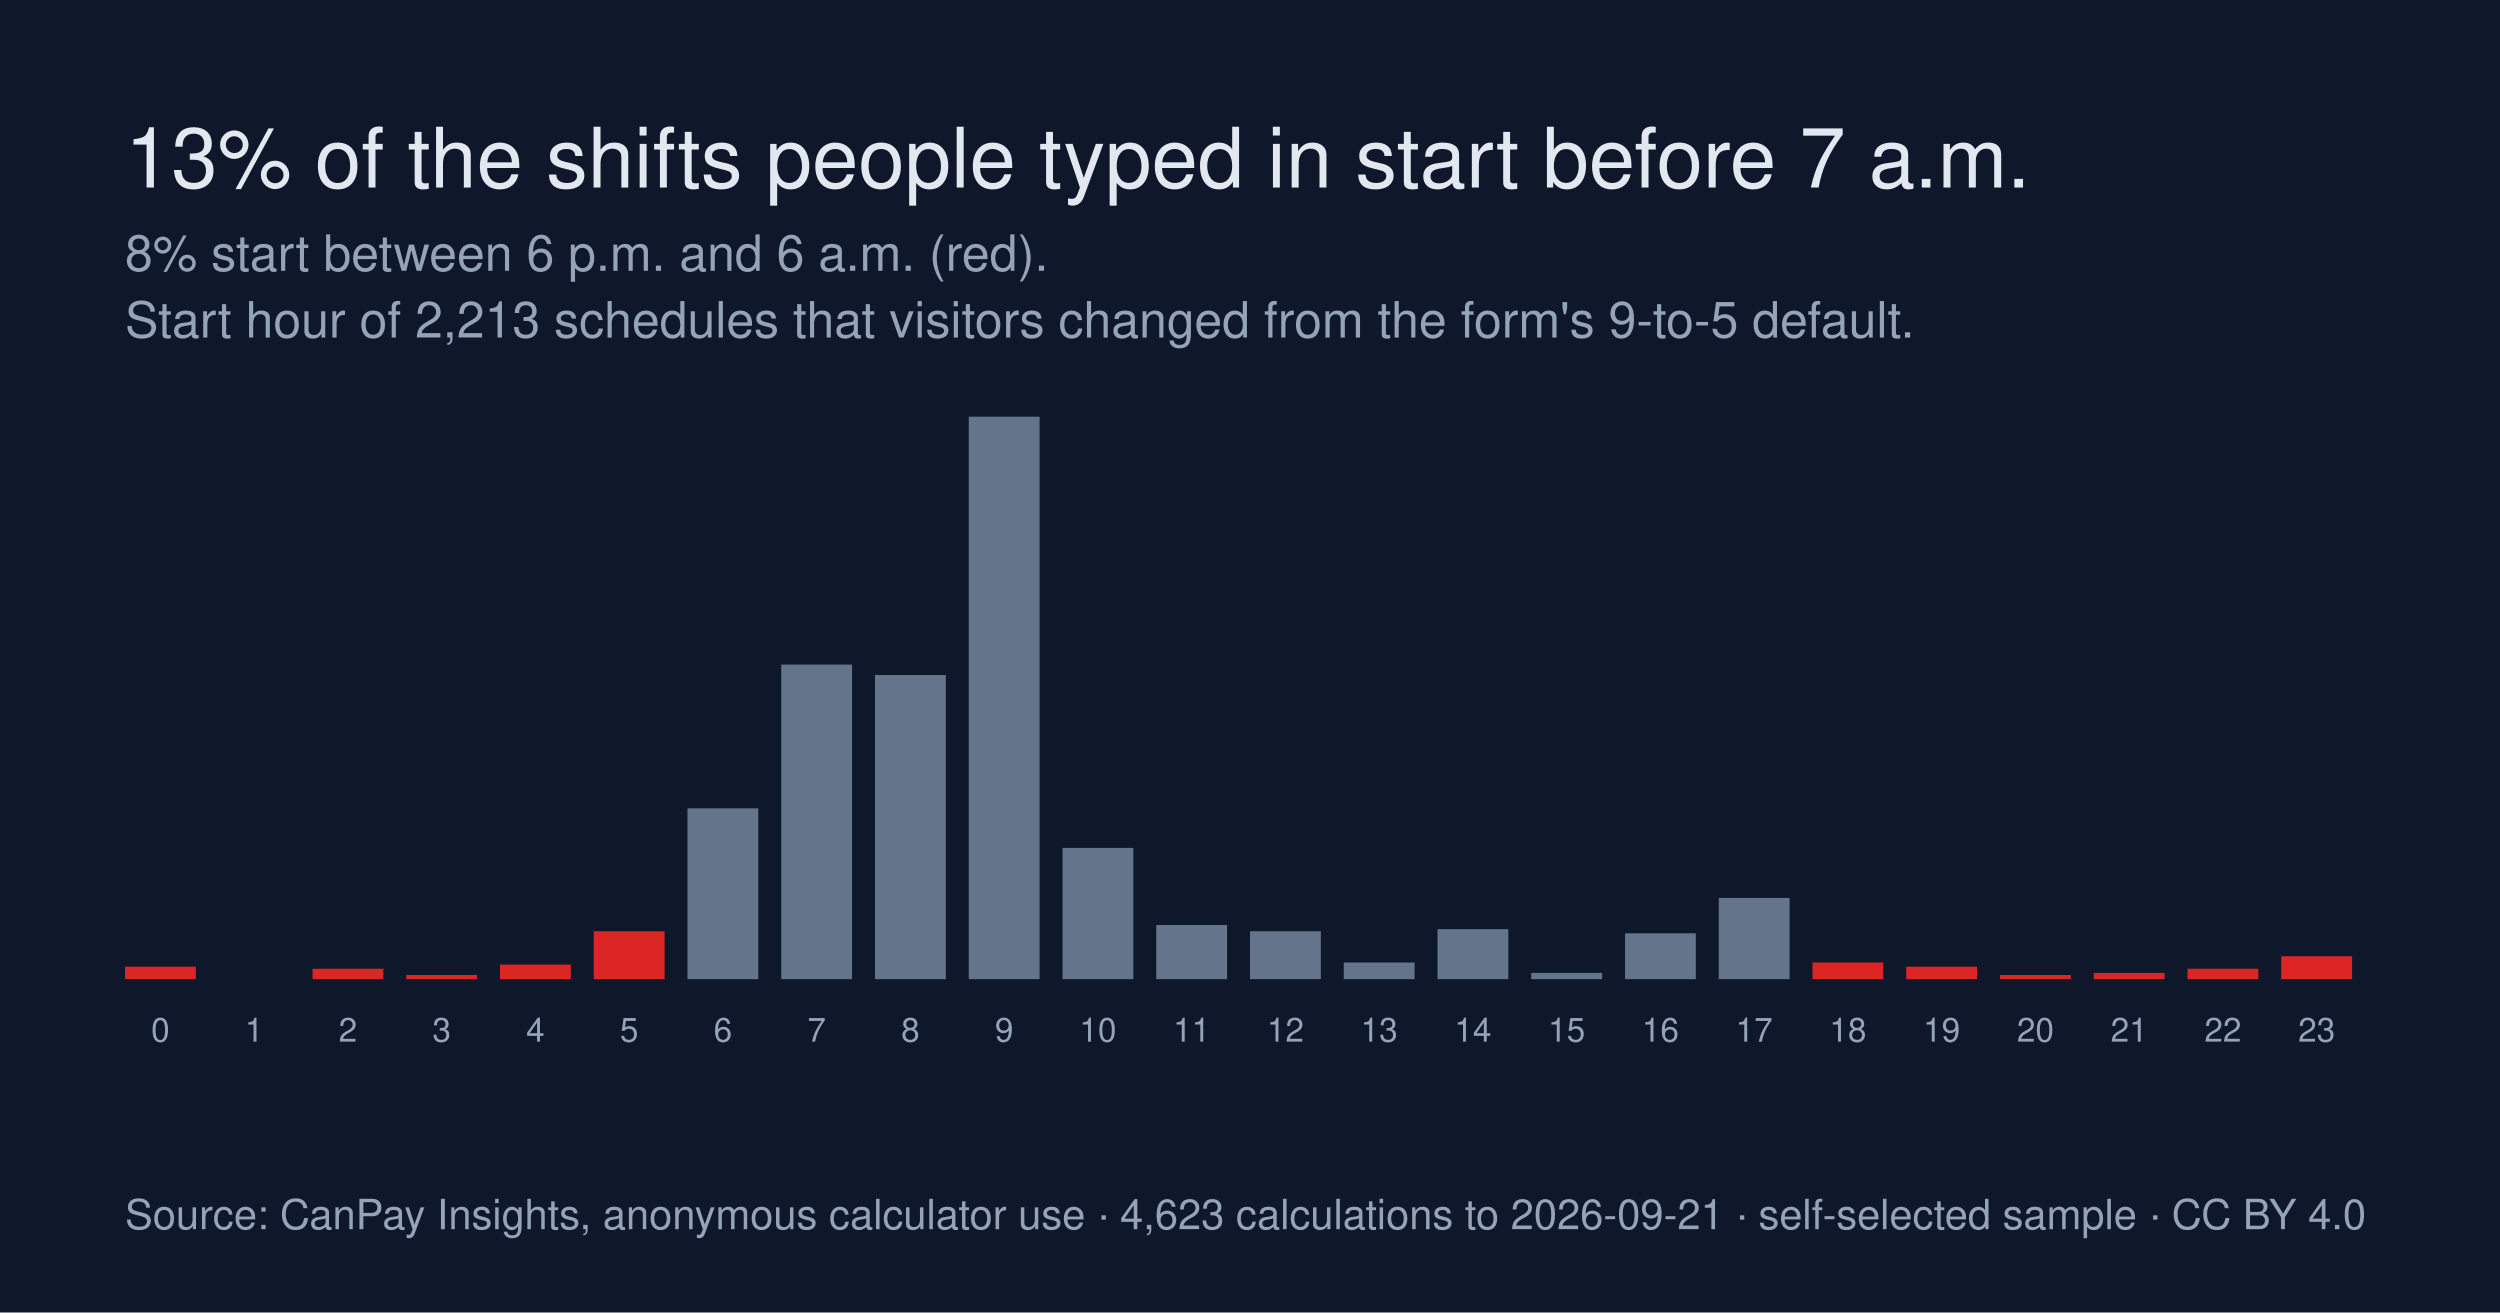
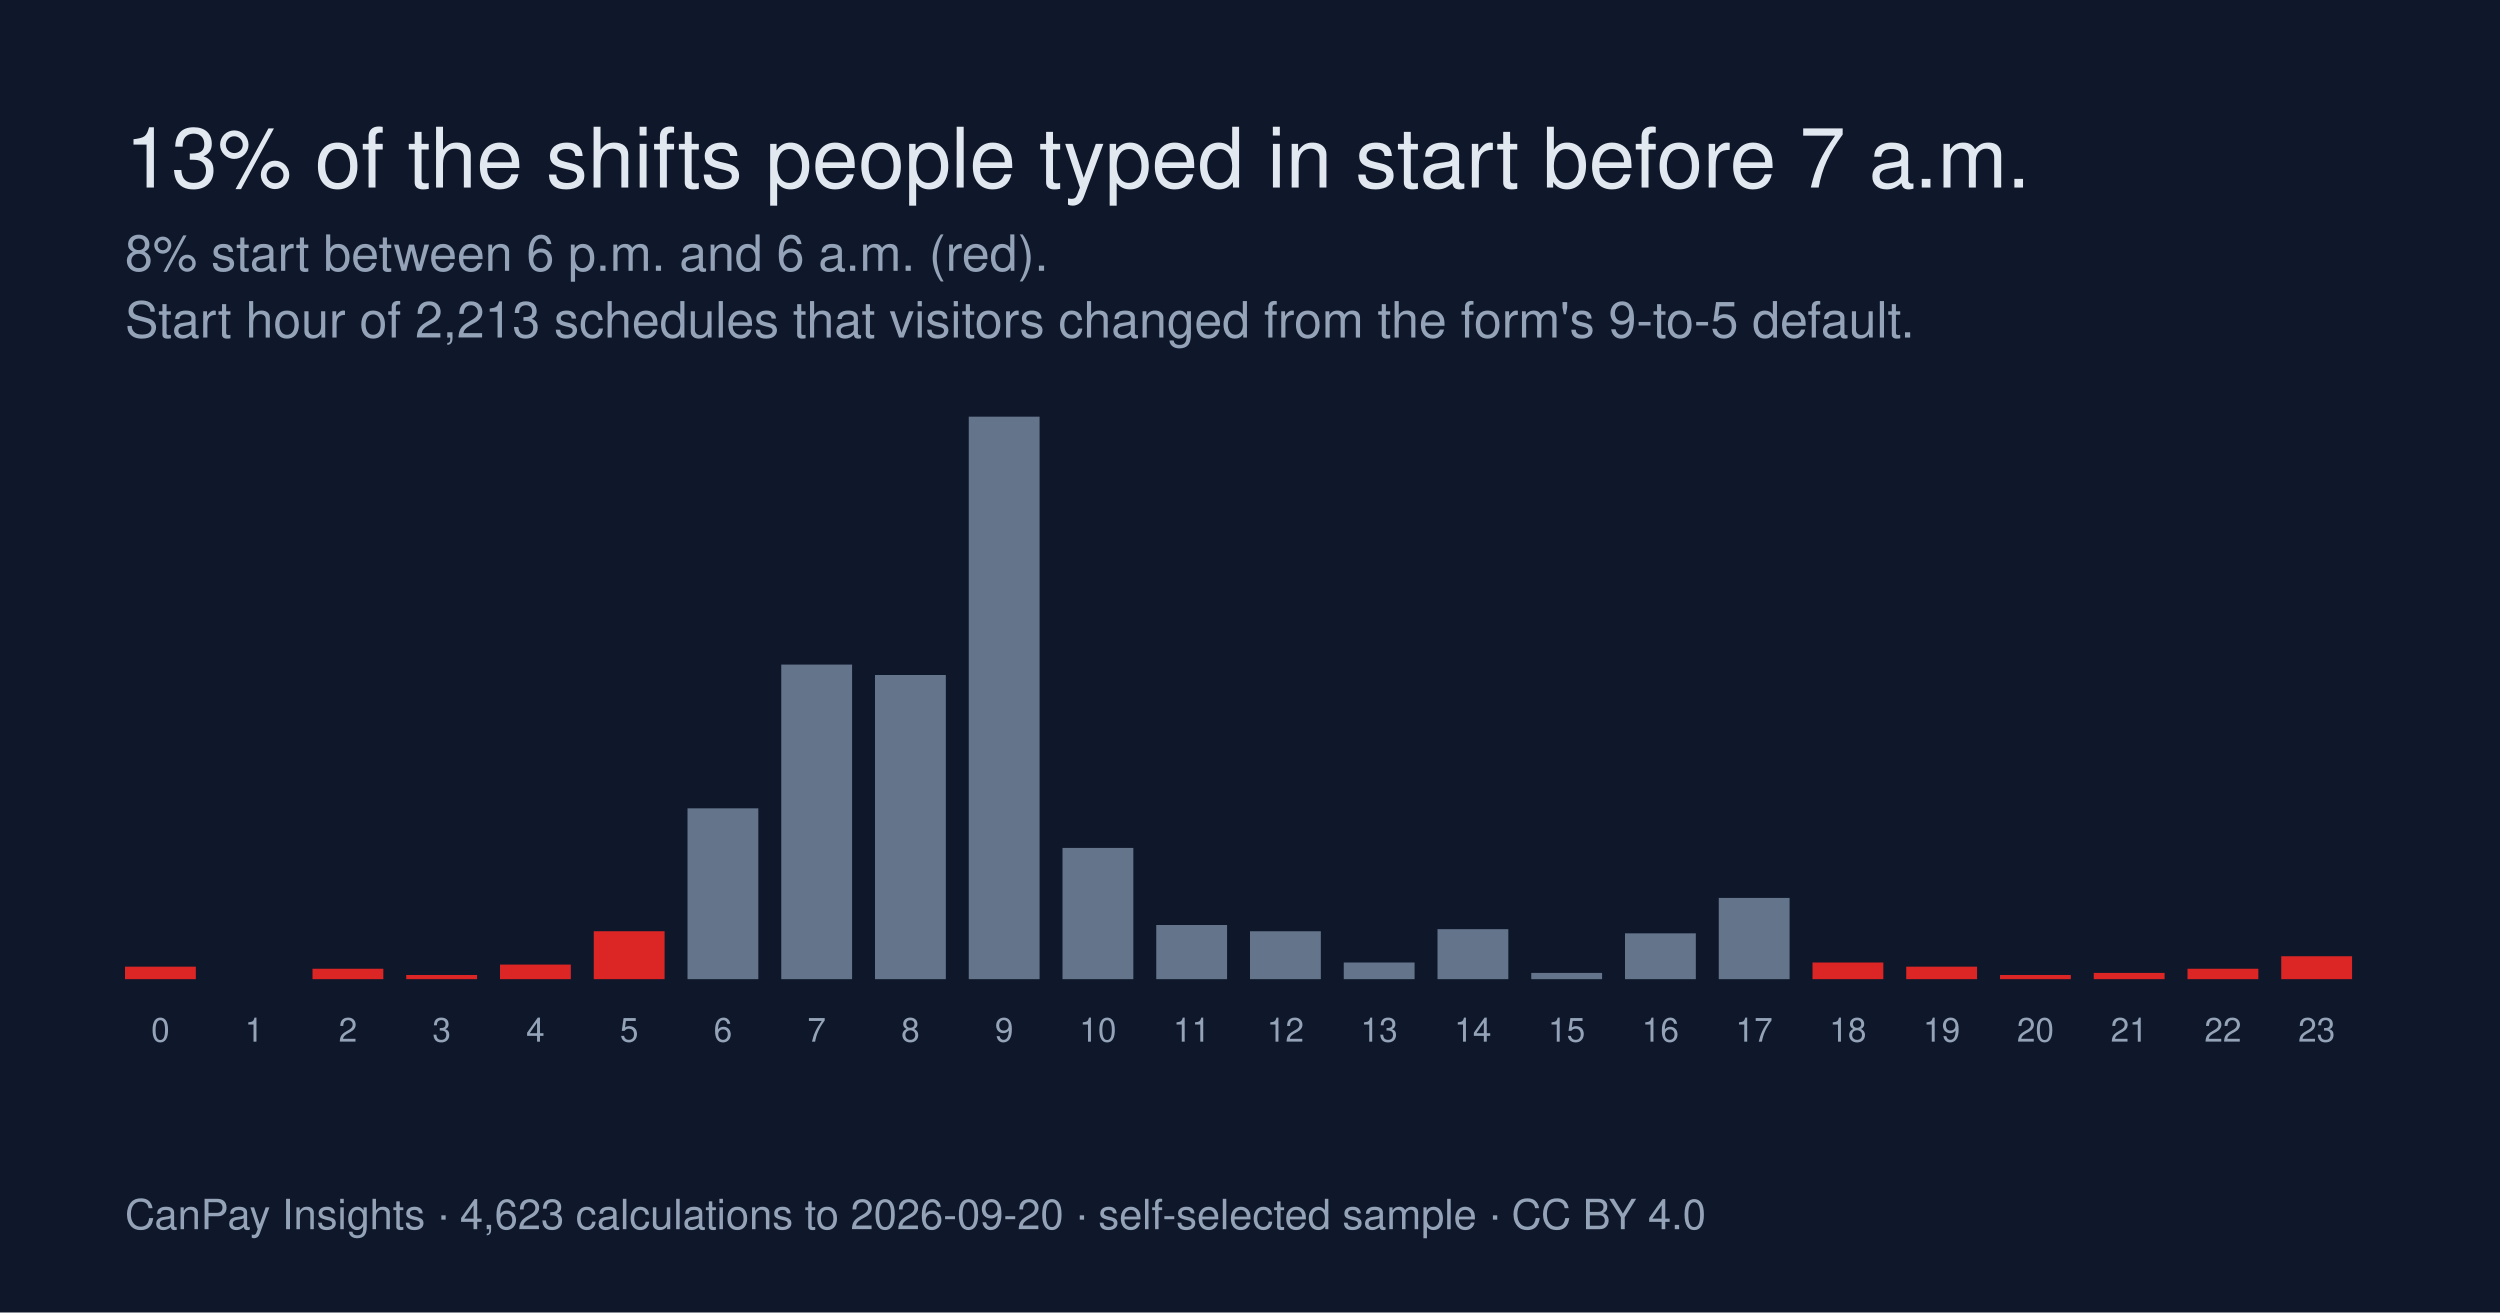
<svg xmlns="http://www.w3.org/2000/svg" viewBox="0 0 1200 630" width="1200" height="630" role="img" aria-label="When shifts start">
  <rect width="1200" height="630" fill="#0f172a" />
  <text x="60" y="90" font-family="Helvetica,Arial,sans-serif" font-size="40" fill="#e2e8f0">13% of the shifts people typed in start before 7 a.m.</text>
  <text x="60" y="130" font-family="Helvetica,Arial,sans-serif" font-size="24" fill="#94a3b8">8% start between 6 p.m. and 6 a.m. (red).</text>
  <text x="60" y="162" font-family="Helvetica,Arial,sans-serif" font-size="24" fill="#94a3b8">Start hour of 2,213 schedules that visitors changed from the form's 9-to-5 default.</text>
  <rect x="60" y="464" width="34" height="6" fill="#dc2626" />
  <text x="77" y="500" font-family="Helvetica,Arial,sans-serif" font-size="16" fill="#94a3b8" text-anchor="middle">0</text>
  <rect x="105" y="470" width="34" height="0" fill="#dc2626" />
  <text x="122" y="500" font-family="Helvetica,Arial,sans-serif" font-size="16" fill="#94a3b8" text-anchor="middle">1</text>
  <rect x="150" y="465" width="34" height="5" fill="#dc2626" />
  <text x="167" y="500" font-family="Helvetica,Arial,sans-serif" font-size="16" fill="#94a3b8" text-anchor="middle">2</text>
  <rect x="195" y="468" width="34" height="2" fill="#dc2626" />
  <text x="212" y="500" font-family="Helvetica,Arial,sans-serif" font-size="16" fill="#94a3b8" text-anchor="middle">3</text>
  <rect x="240" y="463" width="34" height="7" fill="#dc2626" />
  <text x="257" y="500" font-family="Helvetica,Arial,sans-serif" font-size="16" fill="#94a3b8" text-anchor="middle">4</text>
  <rect x="285" y="447" width="34" height="23" fill="#dc2626" />
  <text x="302" y="500" font-family="Helvetica,Arial,sans-serif" font-size="16" fill="#94a3b8" text-anchor="middle">5</text>
  <rect x="330" y="388" width="34" height="82" fill="#64748b" />
  <text x="347" y="500" font-family="Helvetica,Arial,sans-serif" font-size="16" fill="#94a3b8" text-anchor="middle">6</text>
  <rect x="375" y="319" width="34" height="151" fill="#64748b" />
  <text x="392" y="500" font-family="Helvetica,Arial,sans-serif" font-size="16" fill="#94a3b8" text-anchor="middle">7</text>
  <rect x="420" y="324" width="34" height="146" fill="#64748b" />
  <text x="437" y="500" font-family="Helvetica,Arial,sans-serif" font-size="16" fill="#94a3b8" text-anchor="middle">8</text>
  <rect x="465" y="200" width="34" height="270" fill="#64748b" />
  <text x="482" y="500" font-family="Helvetica,Arial,sans-serif" font-size="16" fill="#94a3b8" text-anchor="middle">9</text>
  <rect x="510" y="407" width="34" height="63" fill="#64748b" />
  <text x="527" y="500" font-family="Helvetica,Arial,sans-serif" font-size="16" fill="#94a3b8" text-anchor="middle">10</text>
  <rect x="555" y="444" width="34" height="26" fill="#64748b" />
  <text x="572" y="500" font-family="Helvetica,Arial,sans-serif" font-size="16" fill="#94a3b8" text-anchor="middle">11</text>
  <rect x="600" y="447" width="34" height="23" fill="#64748b" />
  <text x="617" y="500" font-family="Helvetica,Arial,sans-serif" font-size="16" fill="#94a3b8" text-anchor="middle">12</text>
  <rect x="645" y="462" width="34" height="8" fill="#64748b" />
  <text x="662" y="500" font-family="Helvetica,Arial,sans-serif" font-size="16" fill="#94a3b8" text-anchor="middle">13</text>
  <rect x="690" y="446" width="34" height="24" fill="#64748b" />
  <text x="707" y="500" font-family="Helvetica,Arial,sans-serif" font-size="16" fill="#94a3b8" text-anchor="middle">14</text>
  <rect x="735" y="467" width="34" height="3" fill="#64748b" />
  <text x="752" y="500" font-family="Helvetica,Arial,sans-serif" font-size="16" fill="#94a3b8" text-anchor="middle">15</text>
  <rect x="780" y="448" width="34" height="22" fill="#64748b" />
  <text x="797" y="500" font-family="Helvetica,Arial,sans-serif" font-size="16" fill="#94a3b8" text-anchor="middle">16</text>
  <rect x="825" y="431" width="34" height="39" fill="#64748b" />
  <text x="842" y="500" font-family="Helvetica,Arial,sans-serif" font-size="16" fill="#94a3b8" text-anchor="middle">17</text>
  <rect x="870" y="462" width="34" height="8" fill="#dc2626" />
  <text x="887" y="500" font-family="Helvetica,Arial,sans-serif" font-size="16" fill="#94a3b8" text-anchor="middle">18</text>
  <rect x="915" y="464" width="34" height="6" fill="#dc2626" />
  <text x="932" y="500" font-family="Helvetica,Arial,sans-serif" font-size="16" fill="#94a3b8" text-anchor="middle">19</text>
  <rect x="960" y="468" width="34" height="2" fill="#dc2626" />
  <text x="977" y="500" font-family="Helvetica,Arial,sans-serif" font-size="16" fill="#94a3b8" text-anchor="middle">20</text>
  <rect x="1005" y="467" width="34" height="3" fill="#dc2626" />
  <text x="1022" y="500" font-family="Helvetica,Arial,sans-serif" font-size="16" fill="#94a3b8" text-anchor="middle">21</text>
  <rect x="1050" y="465" width="34" height="5" fill="#dc2626" />
  <text x="1067" y="500" font-family="Helvetica,Arial,sans-serif" font-size="16" fill="#94a3b8" text-anchor="middle">22</text>
  <rect x="1095" y="459" width="34" height="11" fill="#dc2626" />
  <text x="1112" y="500" font-family="Helvetica,Arial,sans-serif" font-size="16" fill="#94a3b8" text-anchor="middle">23</text>
-   <text x="60" y="590" font-family="Helvetica,Arial,sans-serif" font-size="20" fill="#94a3b8">Source: CanPay Insights, anonymous calculator use · 4,623 calculations to 2026-09-21 · self-selected sample · CC BY 4.0</text>
+   <text x="60" y="590" font-family="Helvetica,Arial,sans-serif" font-size="20" fill="#94a3b8">CanPay Insights · 4,623 calculations to 2026-09-20 · self-selected sample · CC BY 4.0</text>
</svg>
